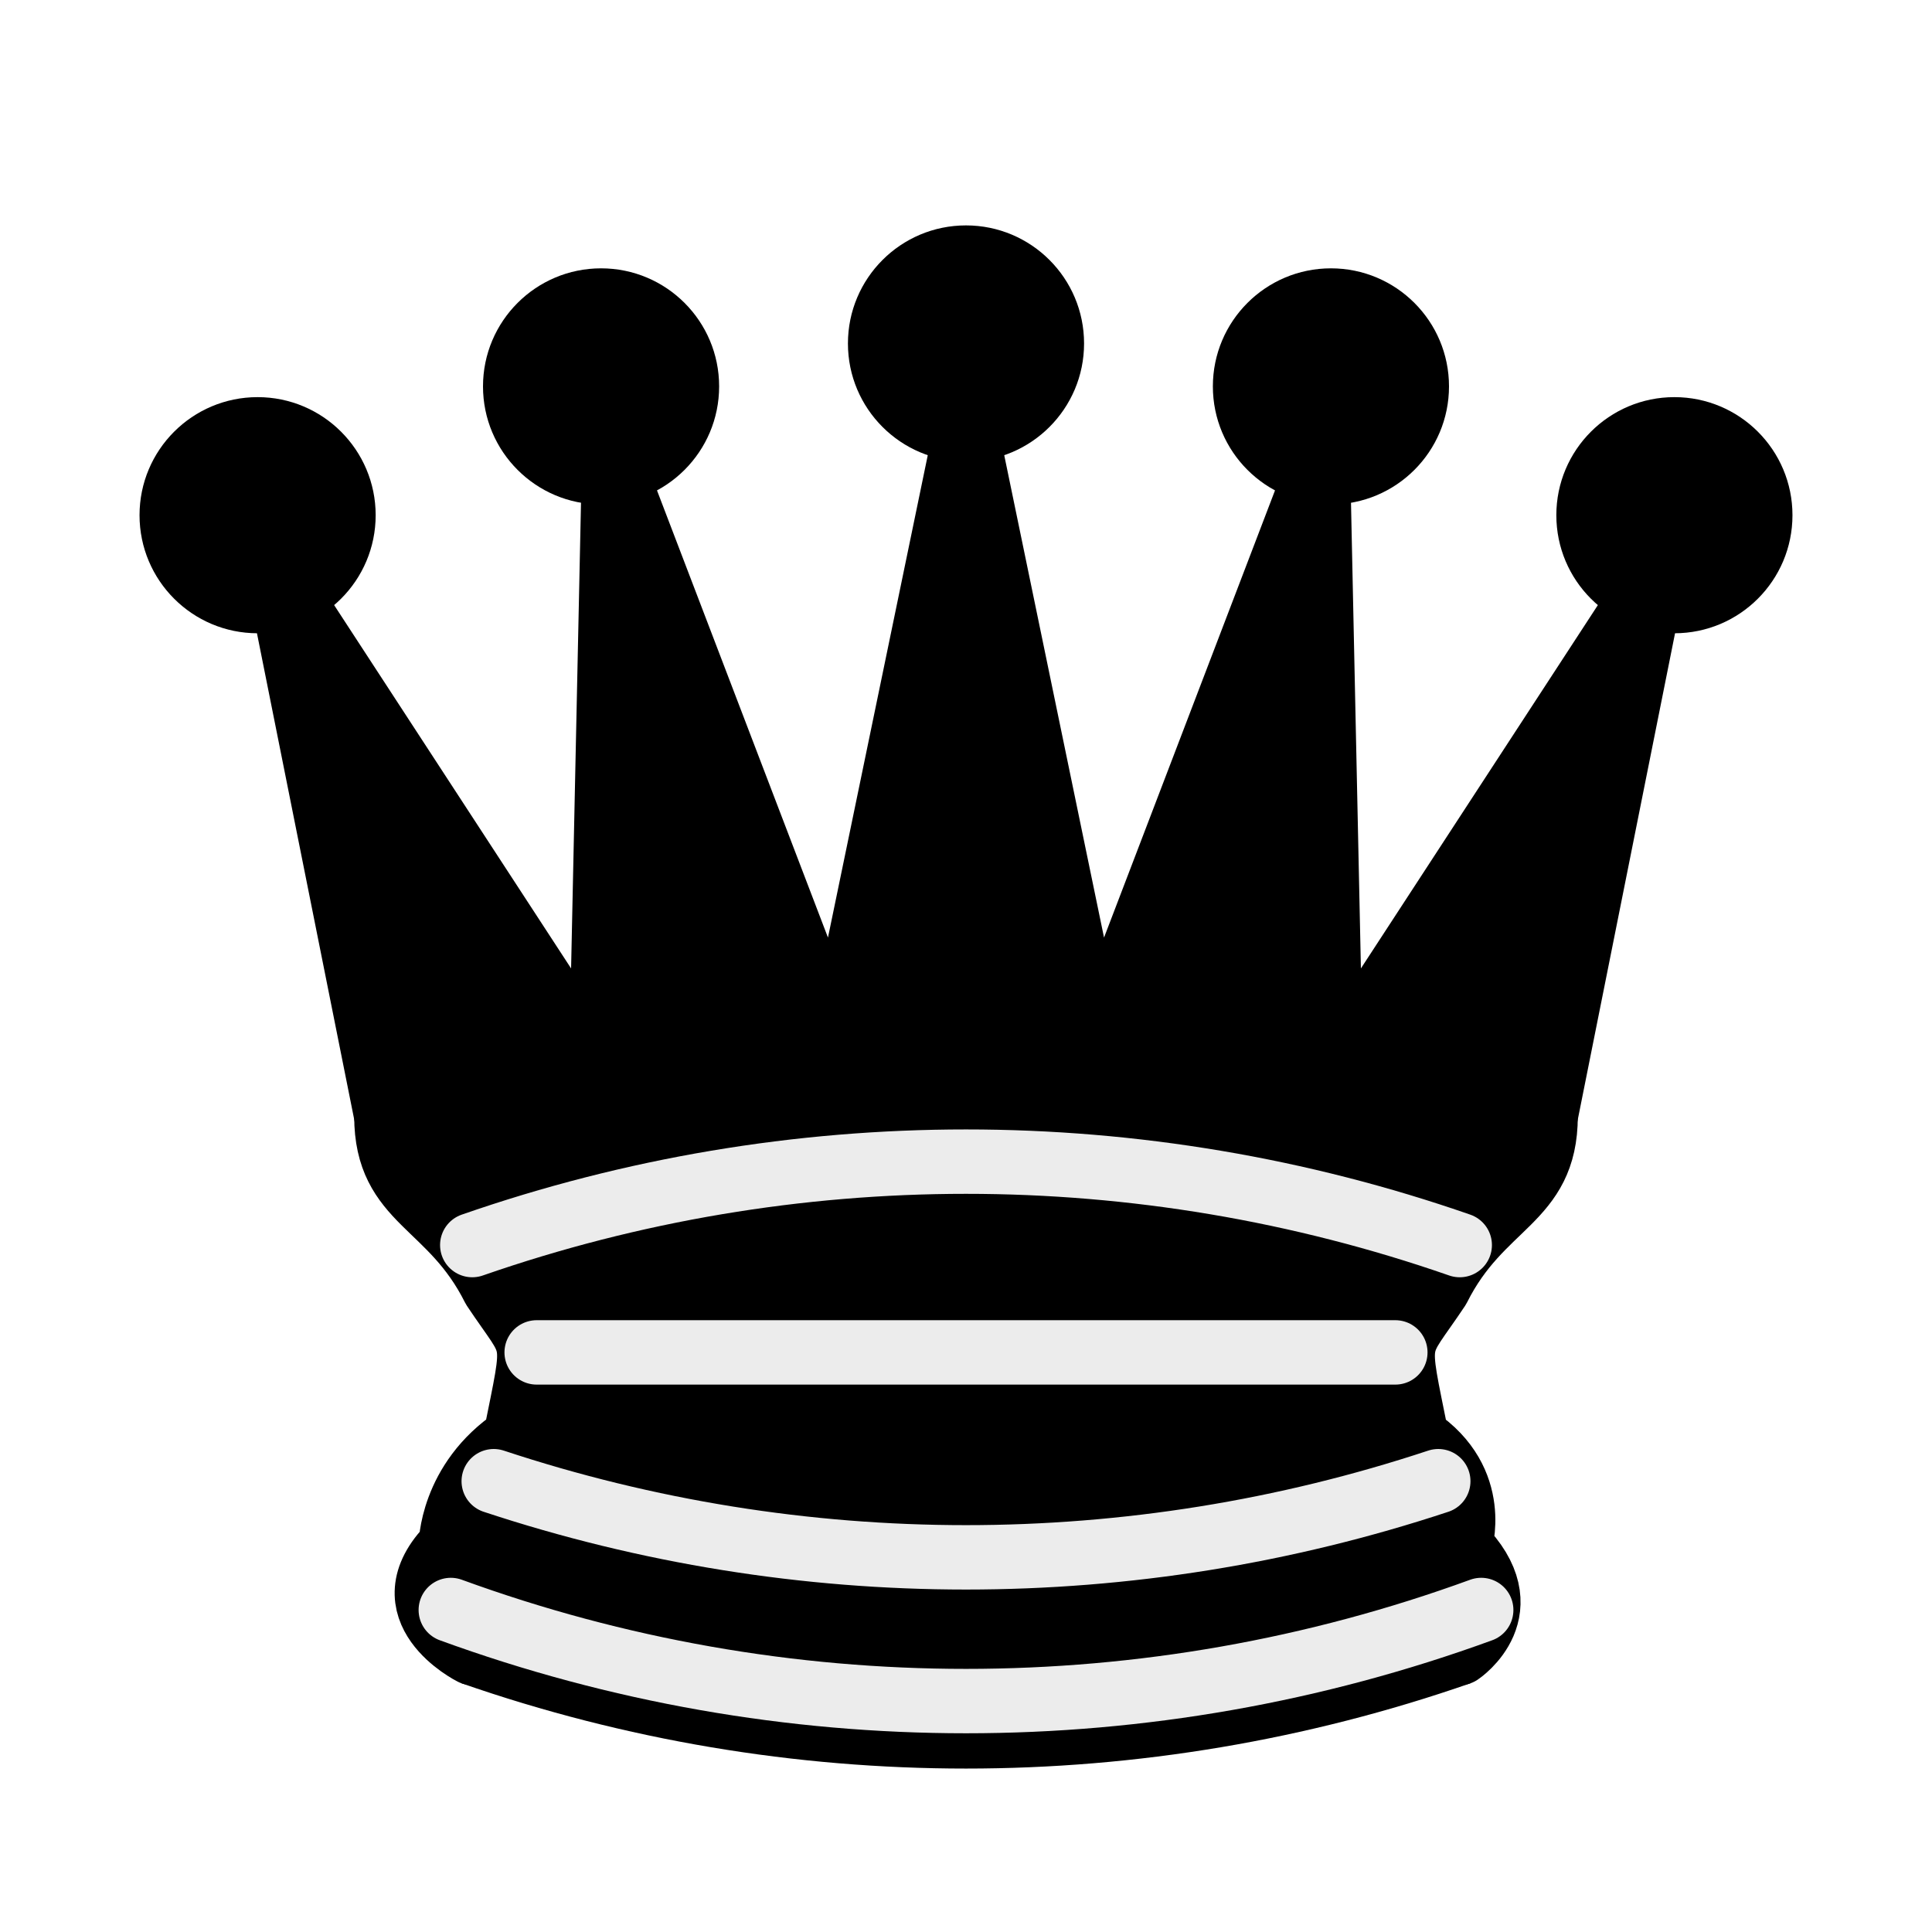
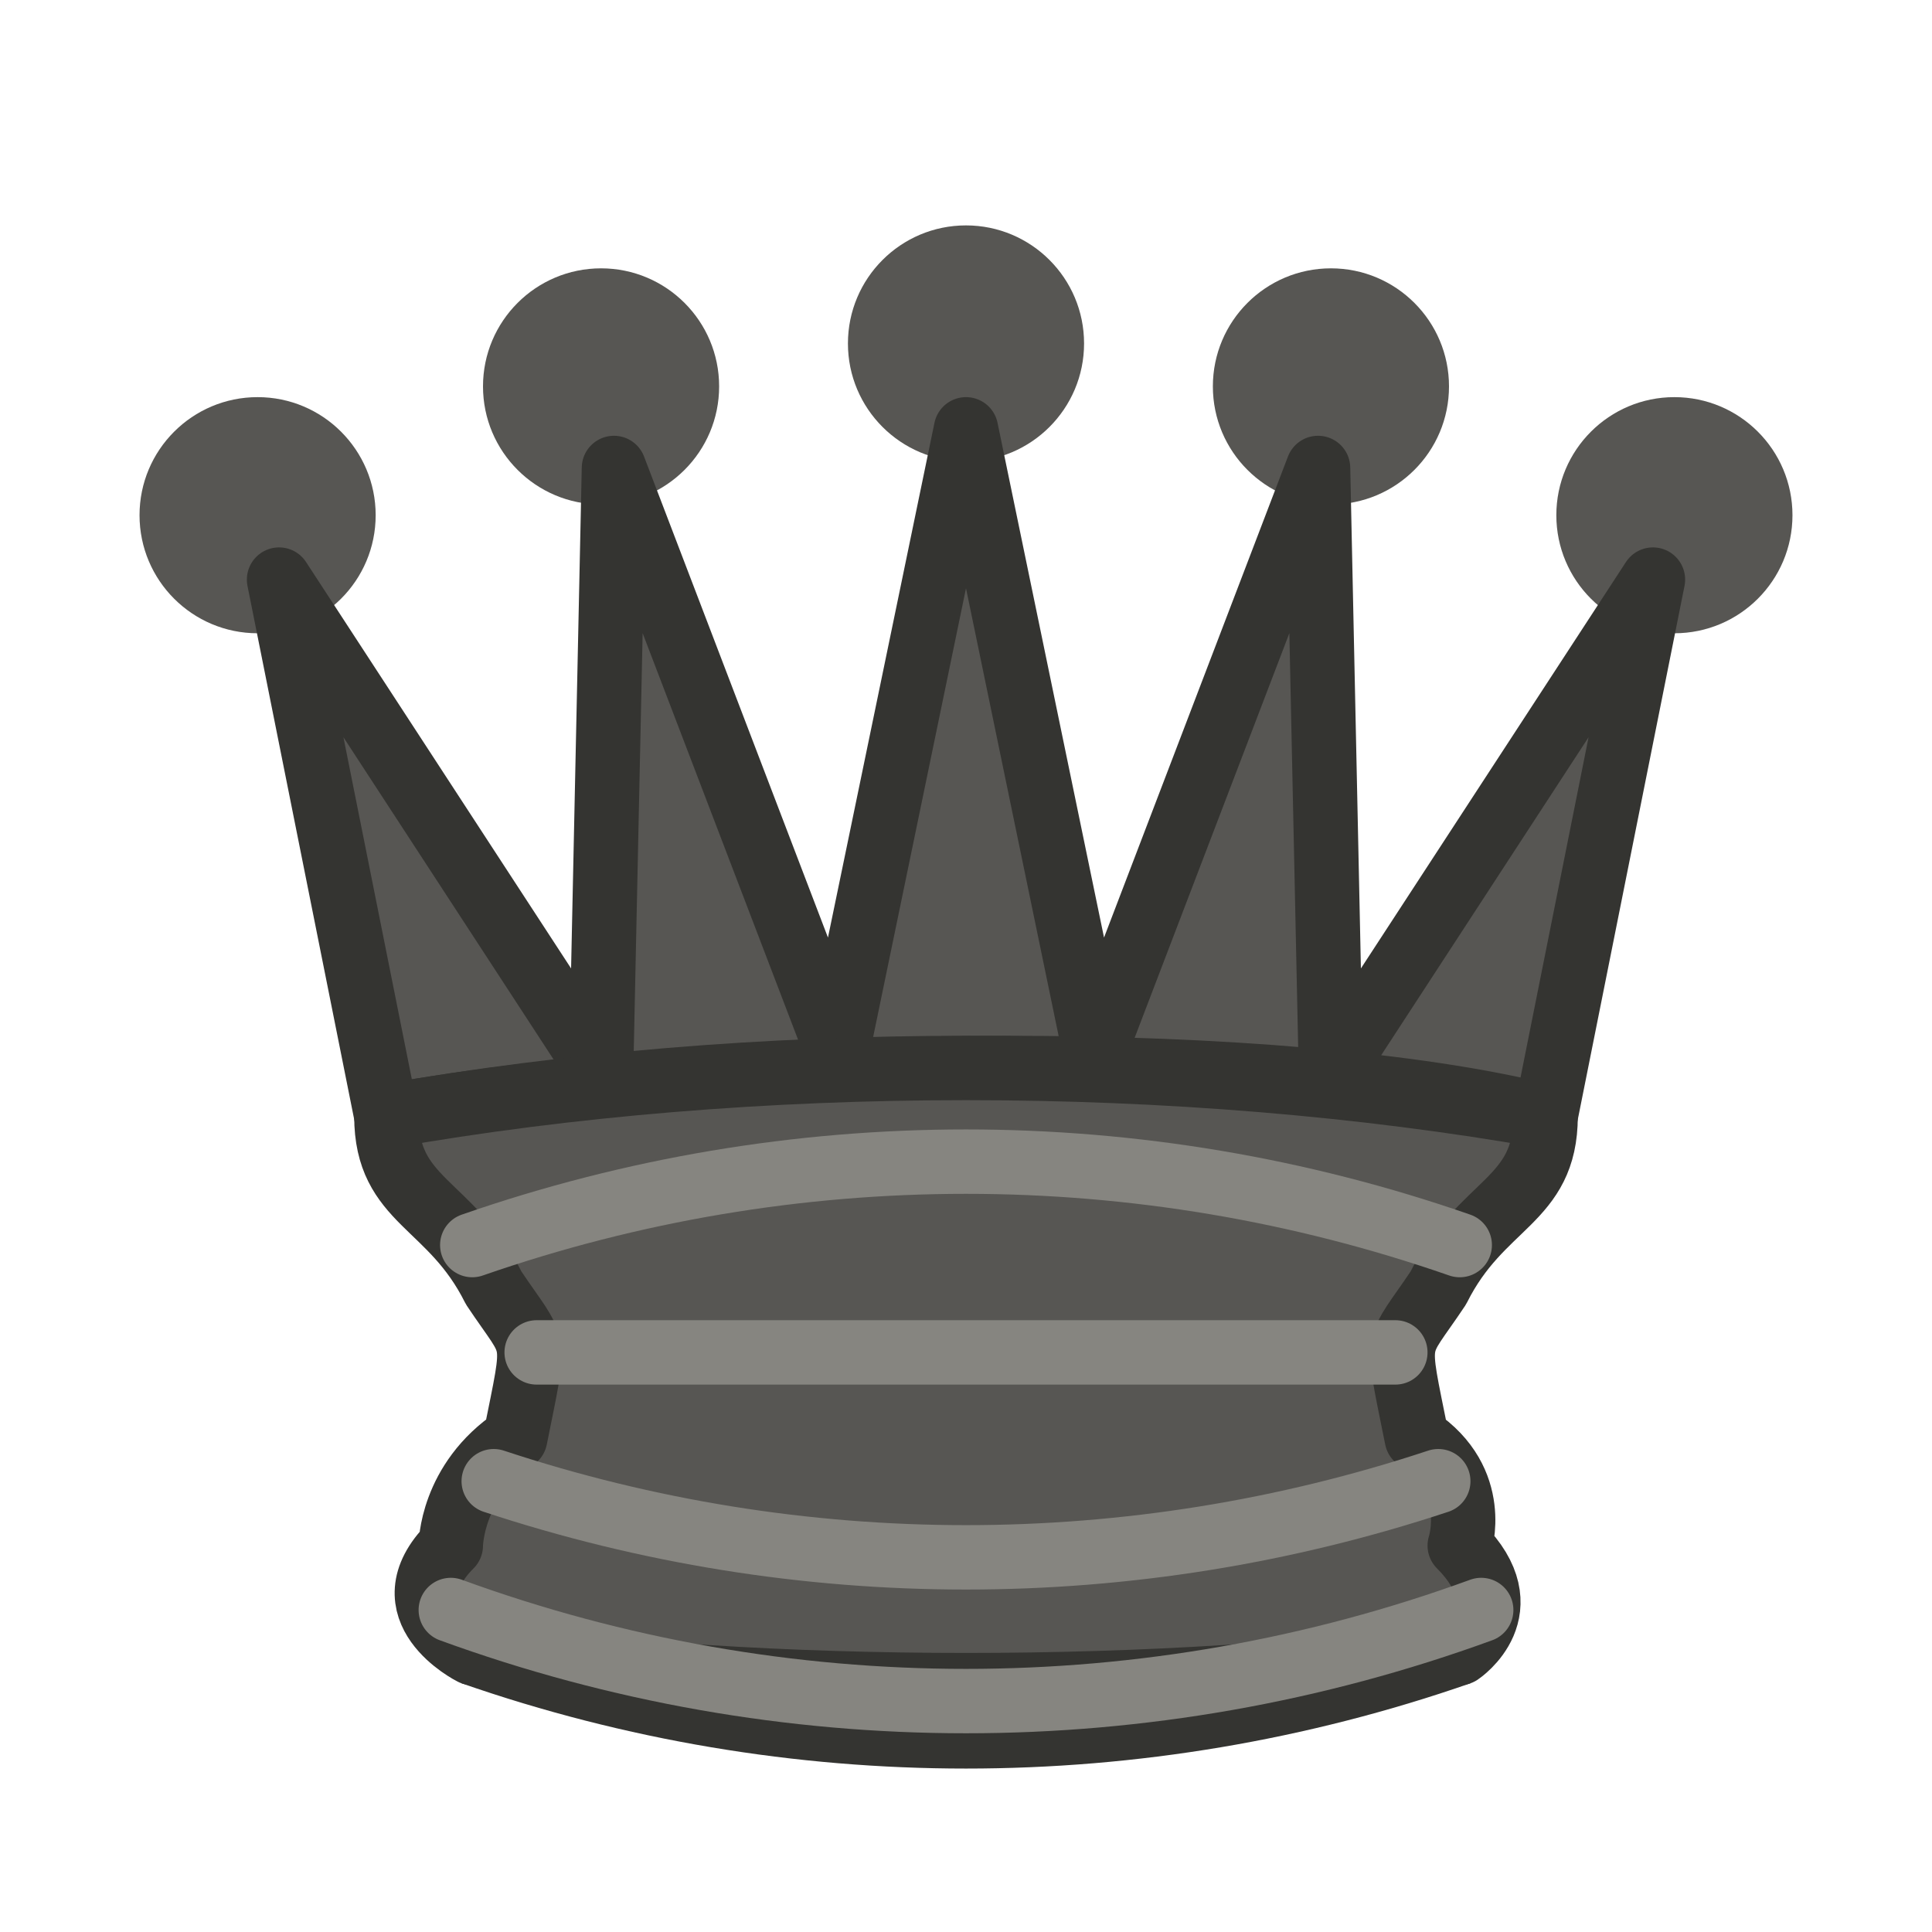
- <svg xmlns="http://www.w3.org/2000/svg" style="color-scheme:light only" width="45" height="45" viewBox="0 0 45 45">
-   <g fill-rule="evenodd" stroke="#000" stroke-linecap="round" stroke-linejoin="round" stroke-width="1.5">
+ <svg xmlns="http://www.w3.org/2000/svg" fill="#575653" style="color-scheme:light only" width="45" height="45" viewBox="0 0 45 45">
+   <g fill-rule="evenodd" stroke="#343431" stroke-linecap="round" stroke-linejoin="round" stroke-width="1.5">
    <g stroke="none">
      <circle cx="6" cy="12" r="2.75" />
      <circle cx="14" cy="9" r="2.75" />
      <circle cx="22.5" cy="8" r="2.75" />
      <circle cx="31" cy="9" r="2.75" />
      <circle cx="39" cy="12" r="2.75" />
    </g>
    <path stroke-linecap="butt" d="M9 26c8.5-1.5 21-1.5 27 0l2.5-12.5L31 25l-.3-14.1-5.2 13.6-3-14.5-3 14.5-5.2-13.6L14 25 6.5 13.5z" />
    <path stroke-linecap="butt" d="M9 26c0 2 1.5 2 2.5 4 1 1.5 1 1 .5 3.5-1.5 1-1.5 2.5-1.5 2.5-1.5 1.5.5 2.5.5 2.5 6.5 1 16.5 1 23 0 0 0 1.5-1 0-2.5 0 0 .5-1.5-1-2.5-.5-2.5-.5-2 .5-3.5 1-2 2.5-2 2.5-4-8.5-1.5-18.5-1.5-27 0z" />
    <path fill="none" stroke-linecap="butt" d="M11 38.5a35 35 1 0 0 23 0" />
-     <path fill="none" stroke="#ececec" d="M11 29a35 35 1 0 1 23 0m-21.5 2.5h20m-21 3a35 35 1 0 0 22 0m-23 3a35 35 1 0 0 24 0" />
+     <path fill="none" stroke="#868580" d="M11 29a35 35 1 0 1 23 0m-21.5 2.5h20m-21 3a35 35 1 0 0 22 0m-23 3a35 35 1 0 0 24 0" />
  </g>
</svg>
